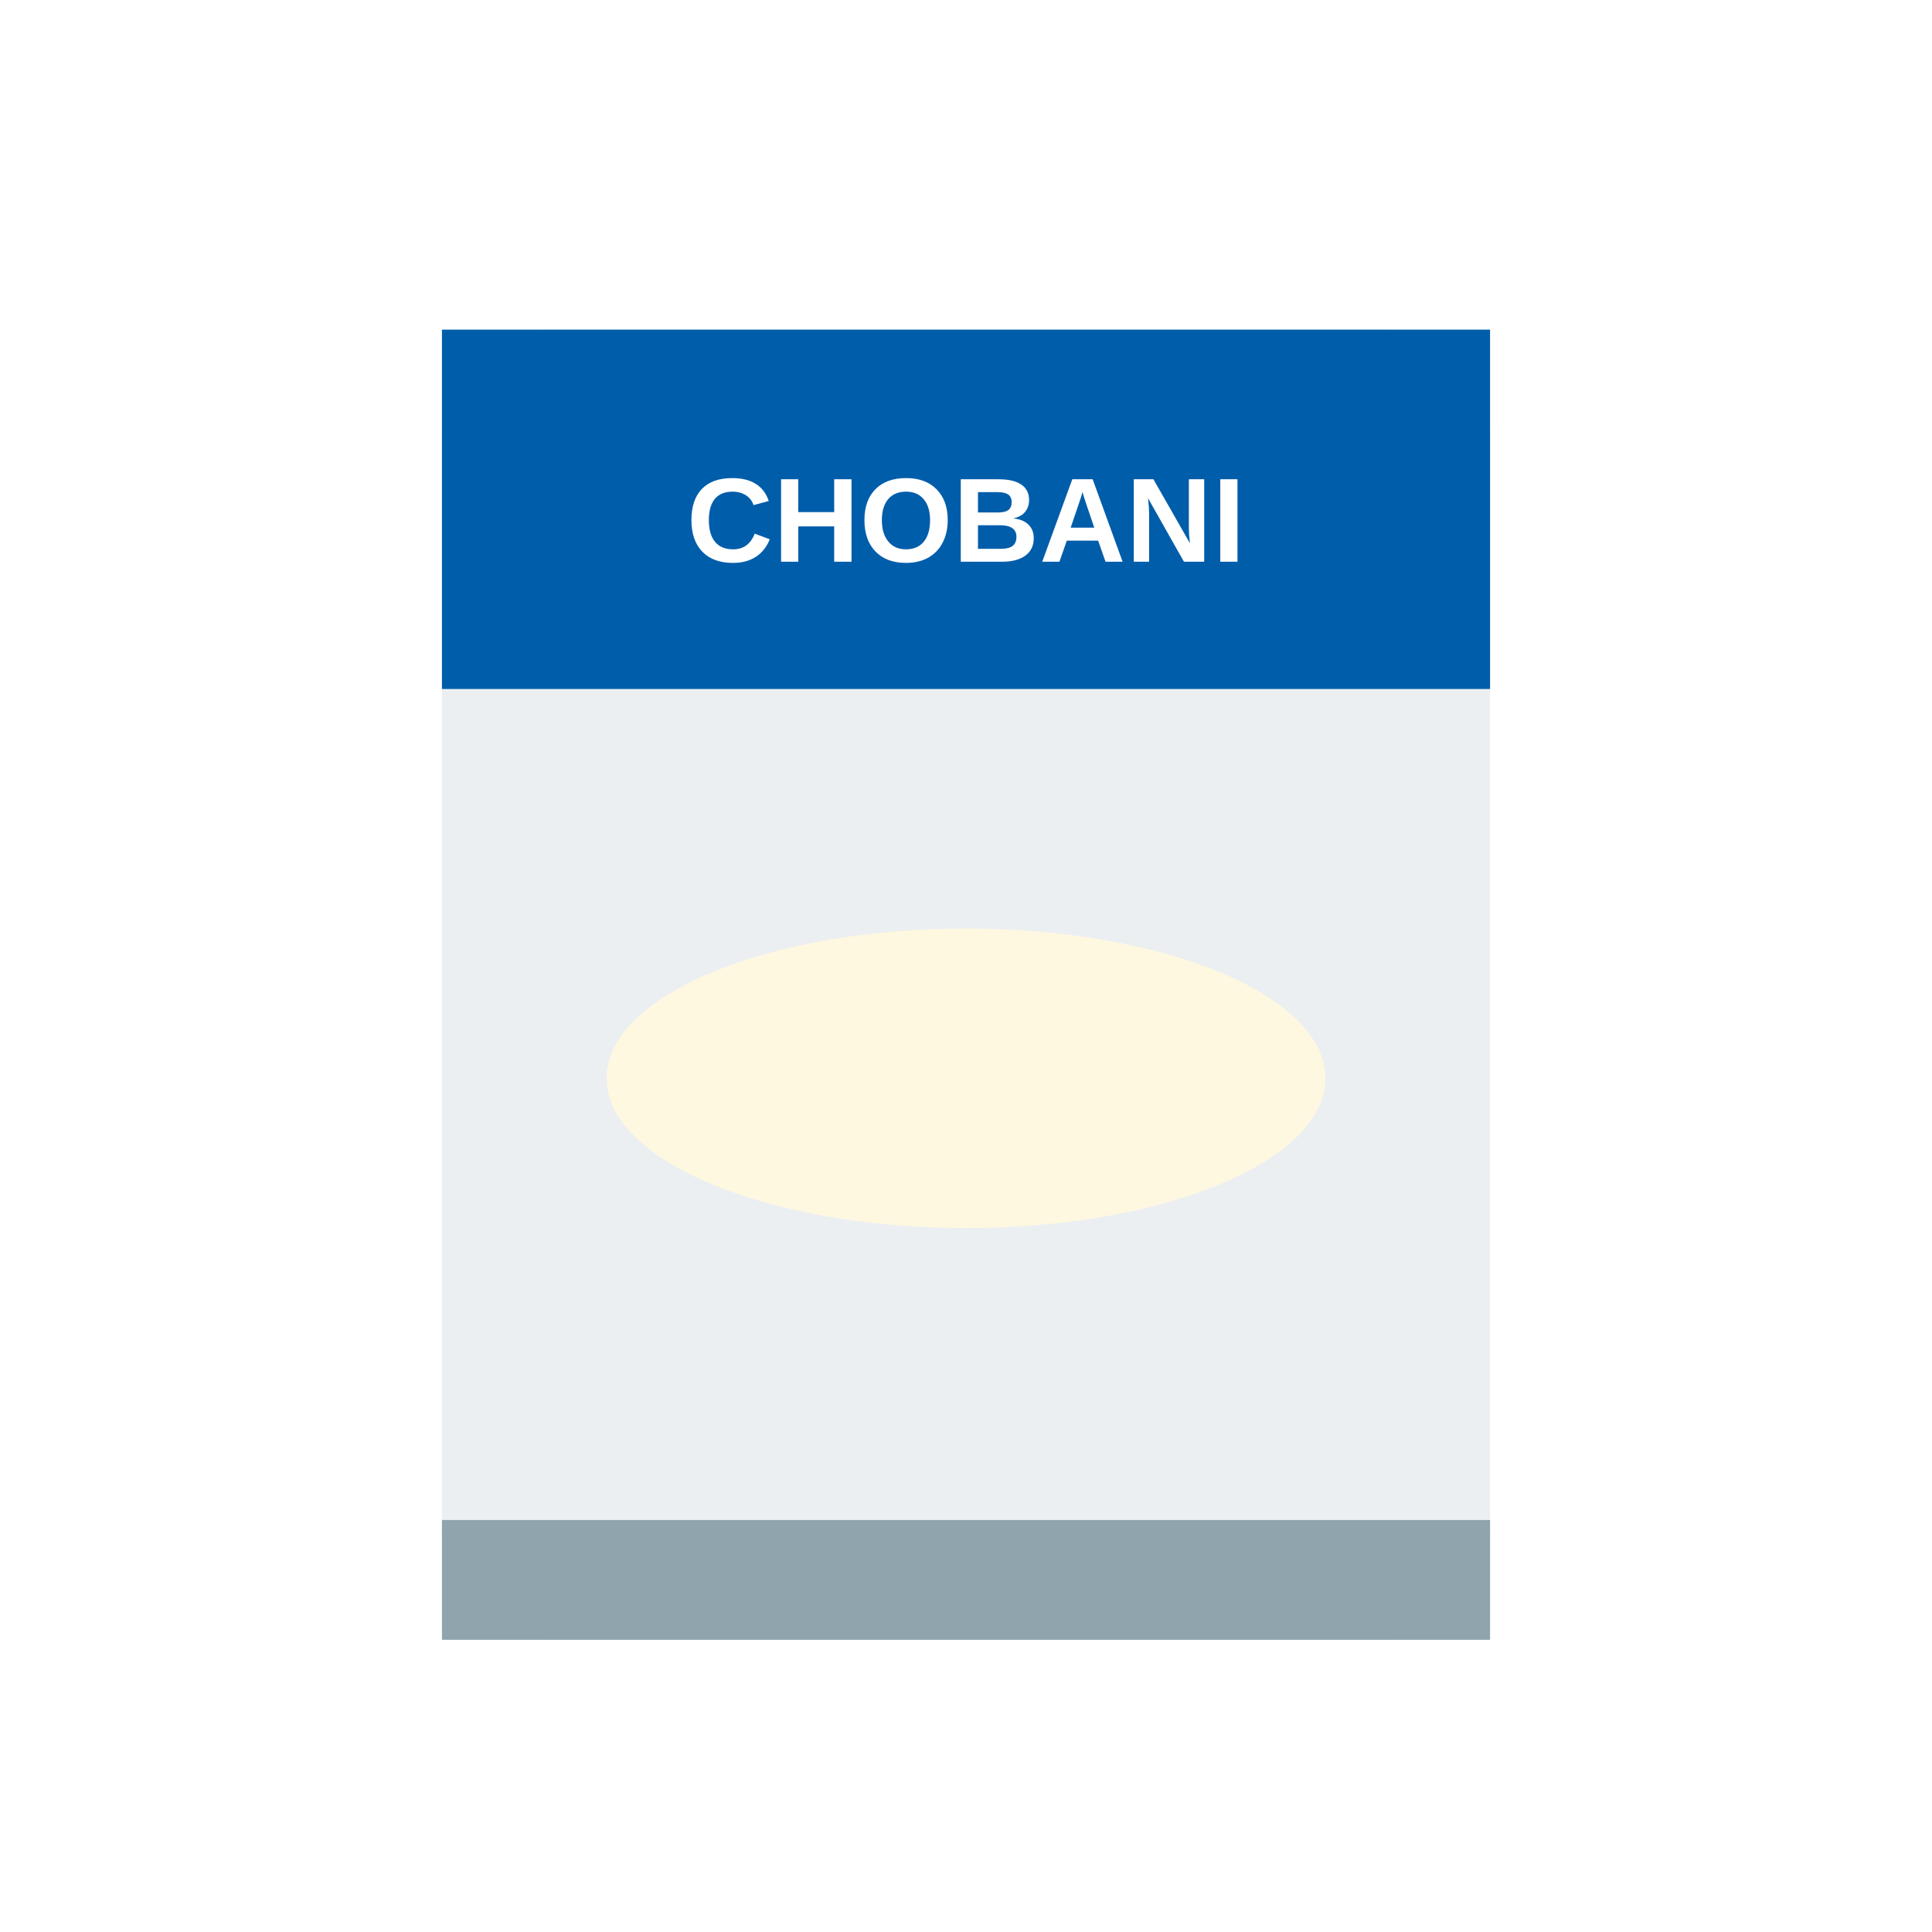
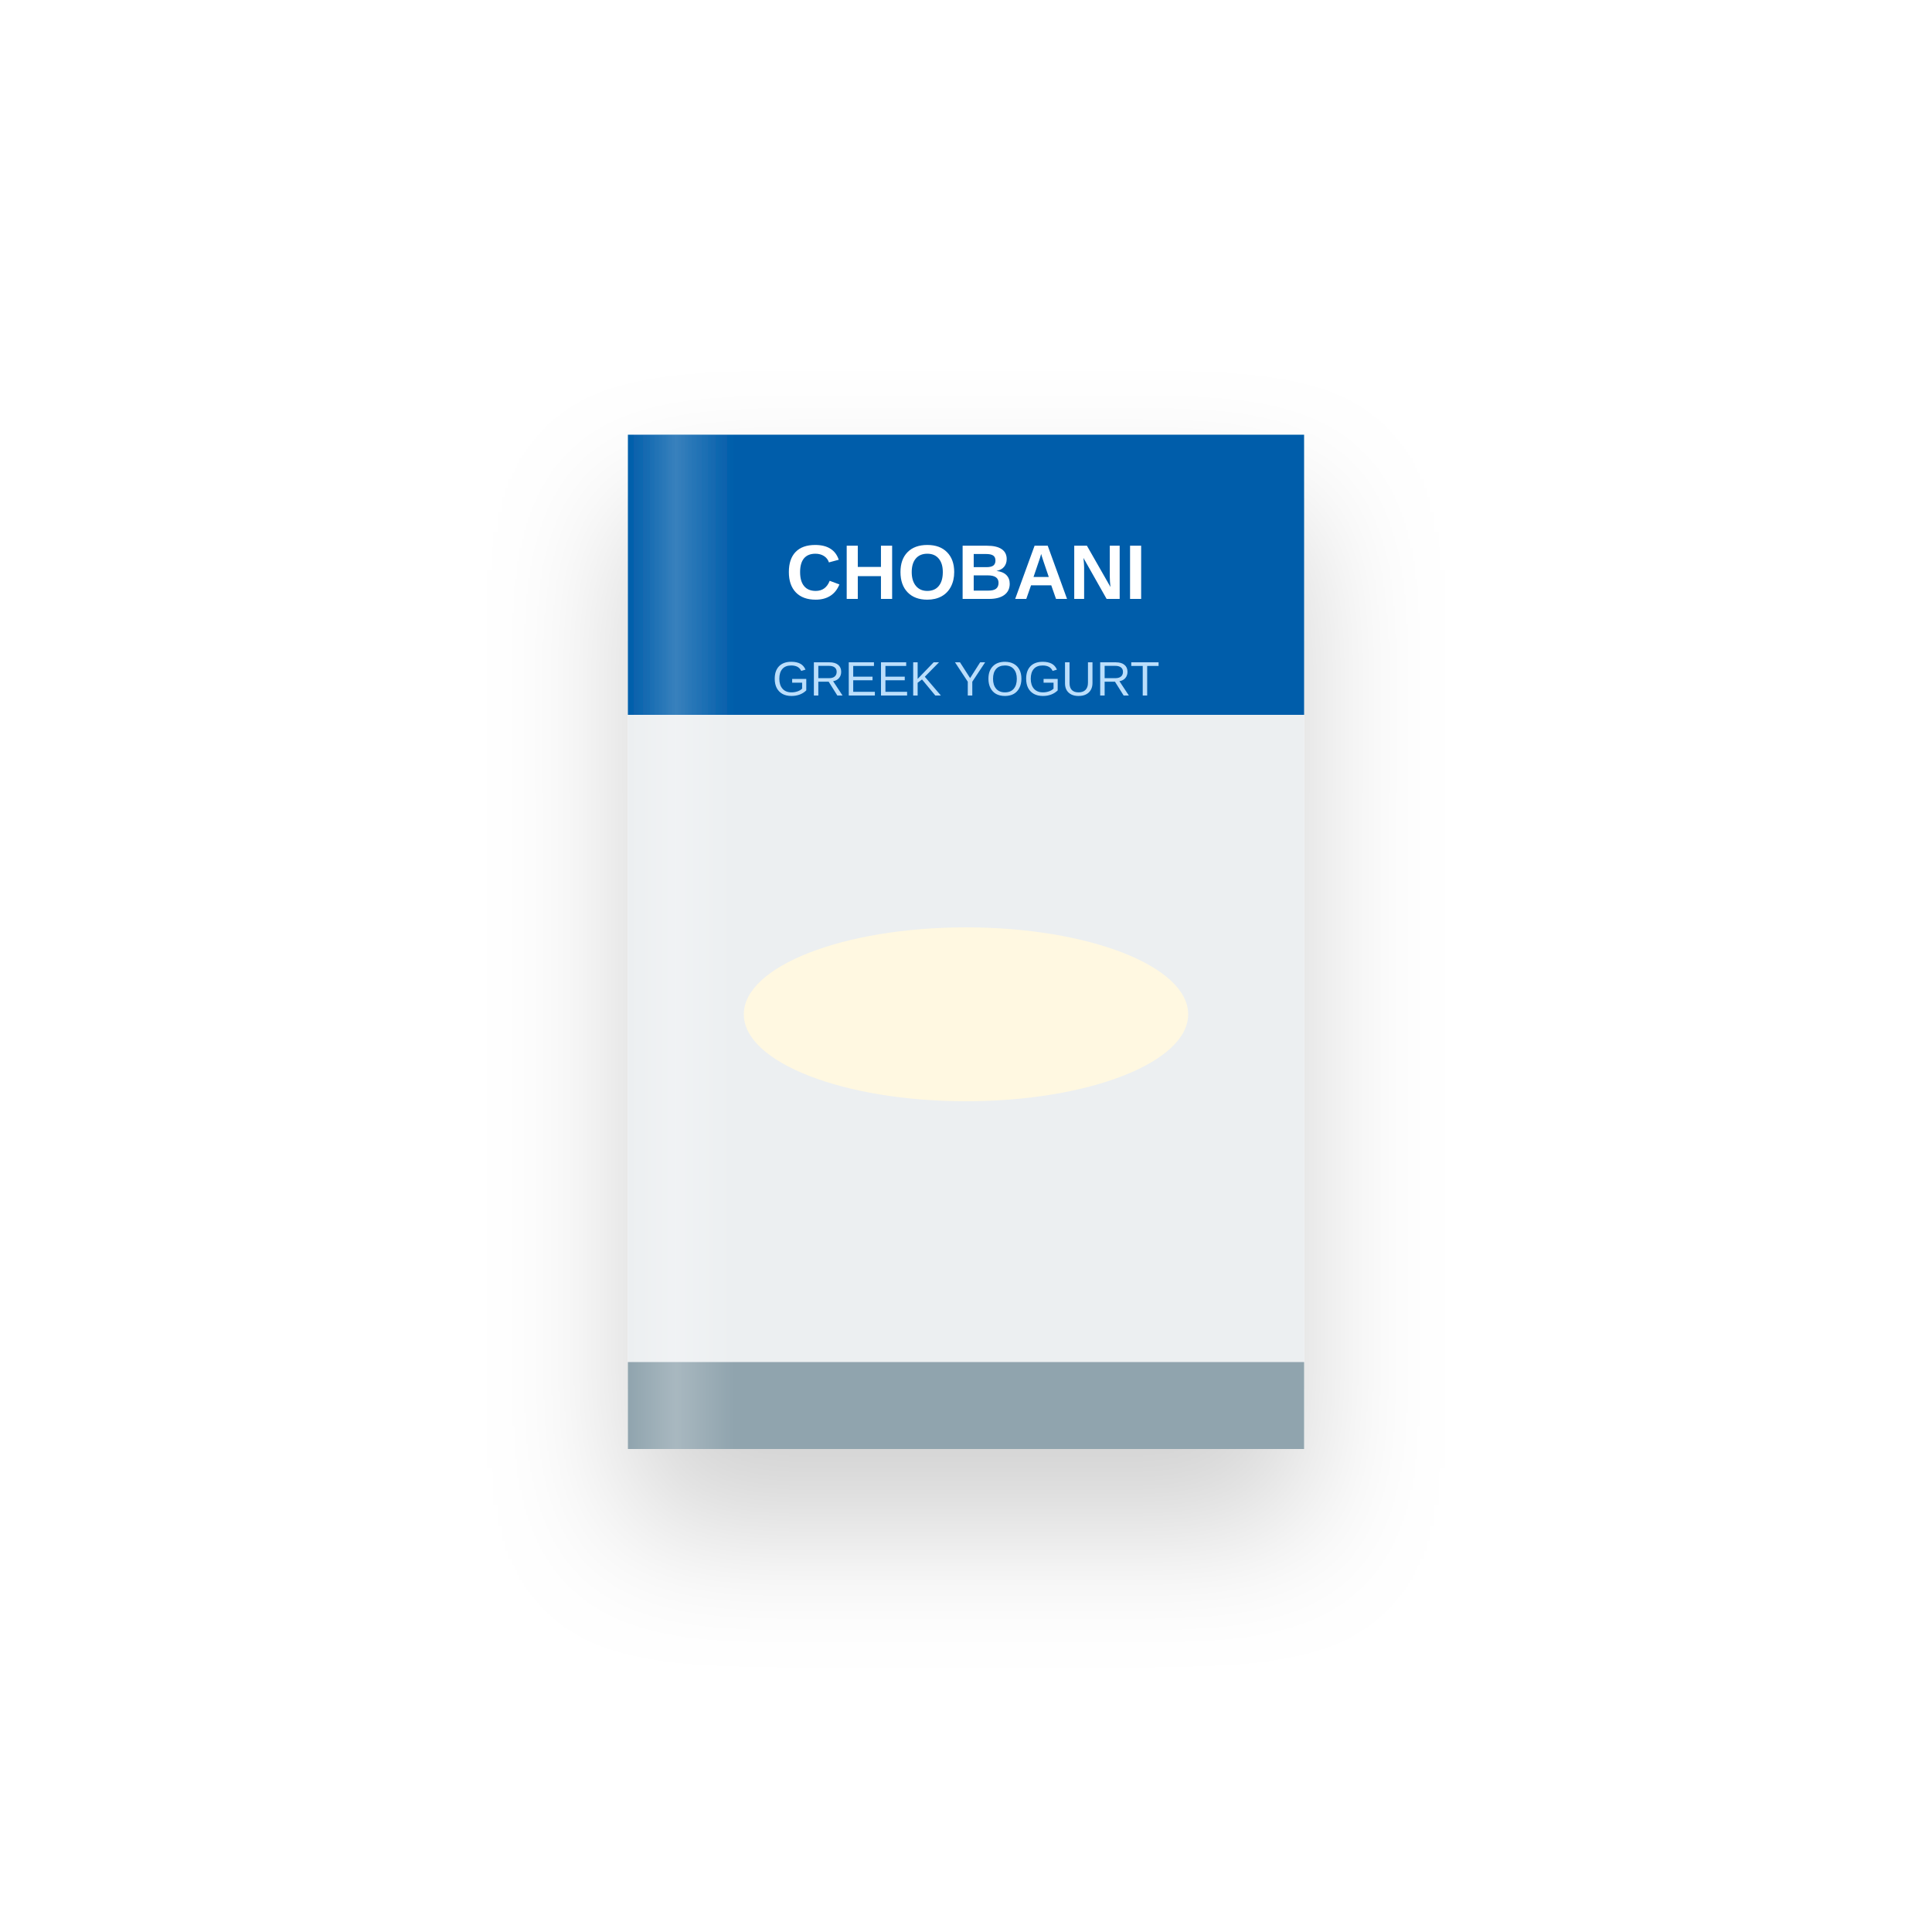
<svg xmlns="http://www.w3.org/2000/svg" viewBox="0 0 400 400" width="400" height="400">
  <rect width="400" height="400" fill="#ffffff" />
-   <g transform="translate(200 200) scale(1.55) translate(-200 -200)">
-     <rect x="130" y="115" width="140" height="175" rx="14" fill="#eceff1" />
-     <rect x="130" y="115" width="140" height="48" fill="#005DAA" />
-     <text x="200" y="146" text-anchor="middle" fill="#fff" font-family="Arial" font-size="16" font-weight="700">CHOBANI</text>
-     <ellipse cx="200" cy="215" rx="48" ry="20" fill="#fff8e1" />
-     <rect x="130" y="274" width="140" height="16" fill="#90a4ae" />
+   <defs>
+     <filter id="pack" x="-25%" y="-15%" width="150%" height="150%">
+       <feDropShadow dx="0" dy="16" stdDeviation="14" flood-color="#1a1a1a" flood-opacity="0.18" />
+     </filter>
+     <linearGradient id="shine" x1="0" y1="0" x2="1" y2="0">
+       <stop offset="0" stop-color="#fff" stop-opacity="0" />
+       <stop offset="0.45" stop-color="#fff" stop-opacity="0.22" />
+       <stop offset="1" stop-color="#fff" stop-opacity="0" />
+     </linearGradient>
+   </defs>
+   <g filter="url(#pack)">
+     <rect x="130" y="90" width="140" height="210" rx="14" fill="#eceff1" />
+     <rect x="130" y="90" width="140" height="58" fill="#005DAA" />
+     <text x="200" y="124" text-anchor="middle" fill="#fff" font-family="Arial" font-size="16" font-weight="700">CHOBANI</text>
+     <text x="200" y="144" text-anchor="middle" fill="#bbdefb" font-family="Arial" font-size="10">GREEK YOGURT</text>
+     <ellipse cx="200" cy="210" rx="46" ry="18" fill="#fff8e1" />
+     <rect x="130" y="282" width="140" height="18" fill="#90a4ae" />
+     <rect x="130" y="90" width="22" height="210" fill="url(#shine)" />
  </g>
</svg>
